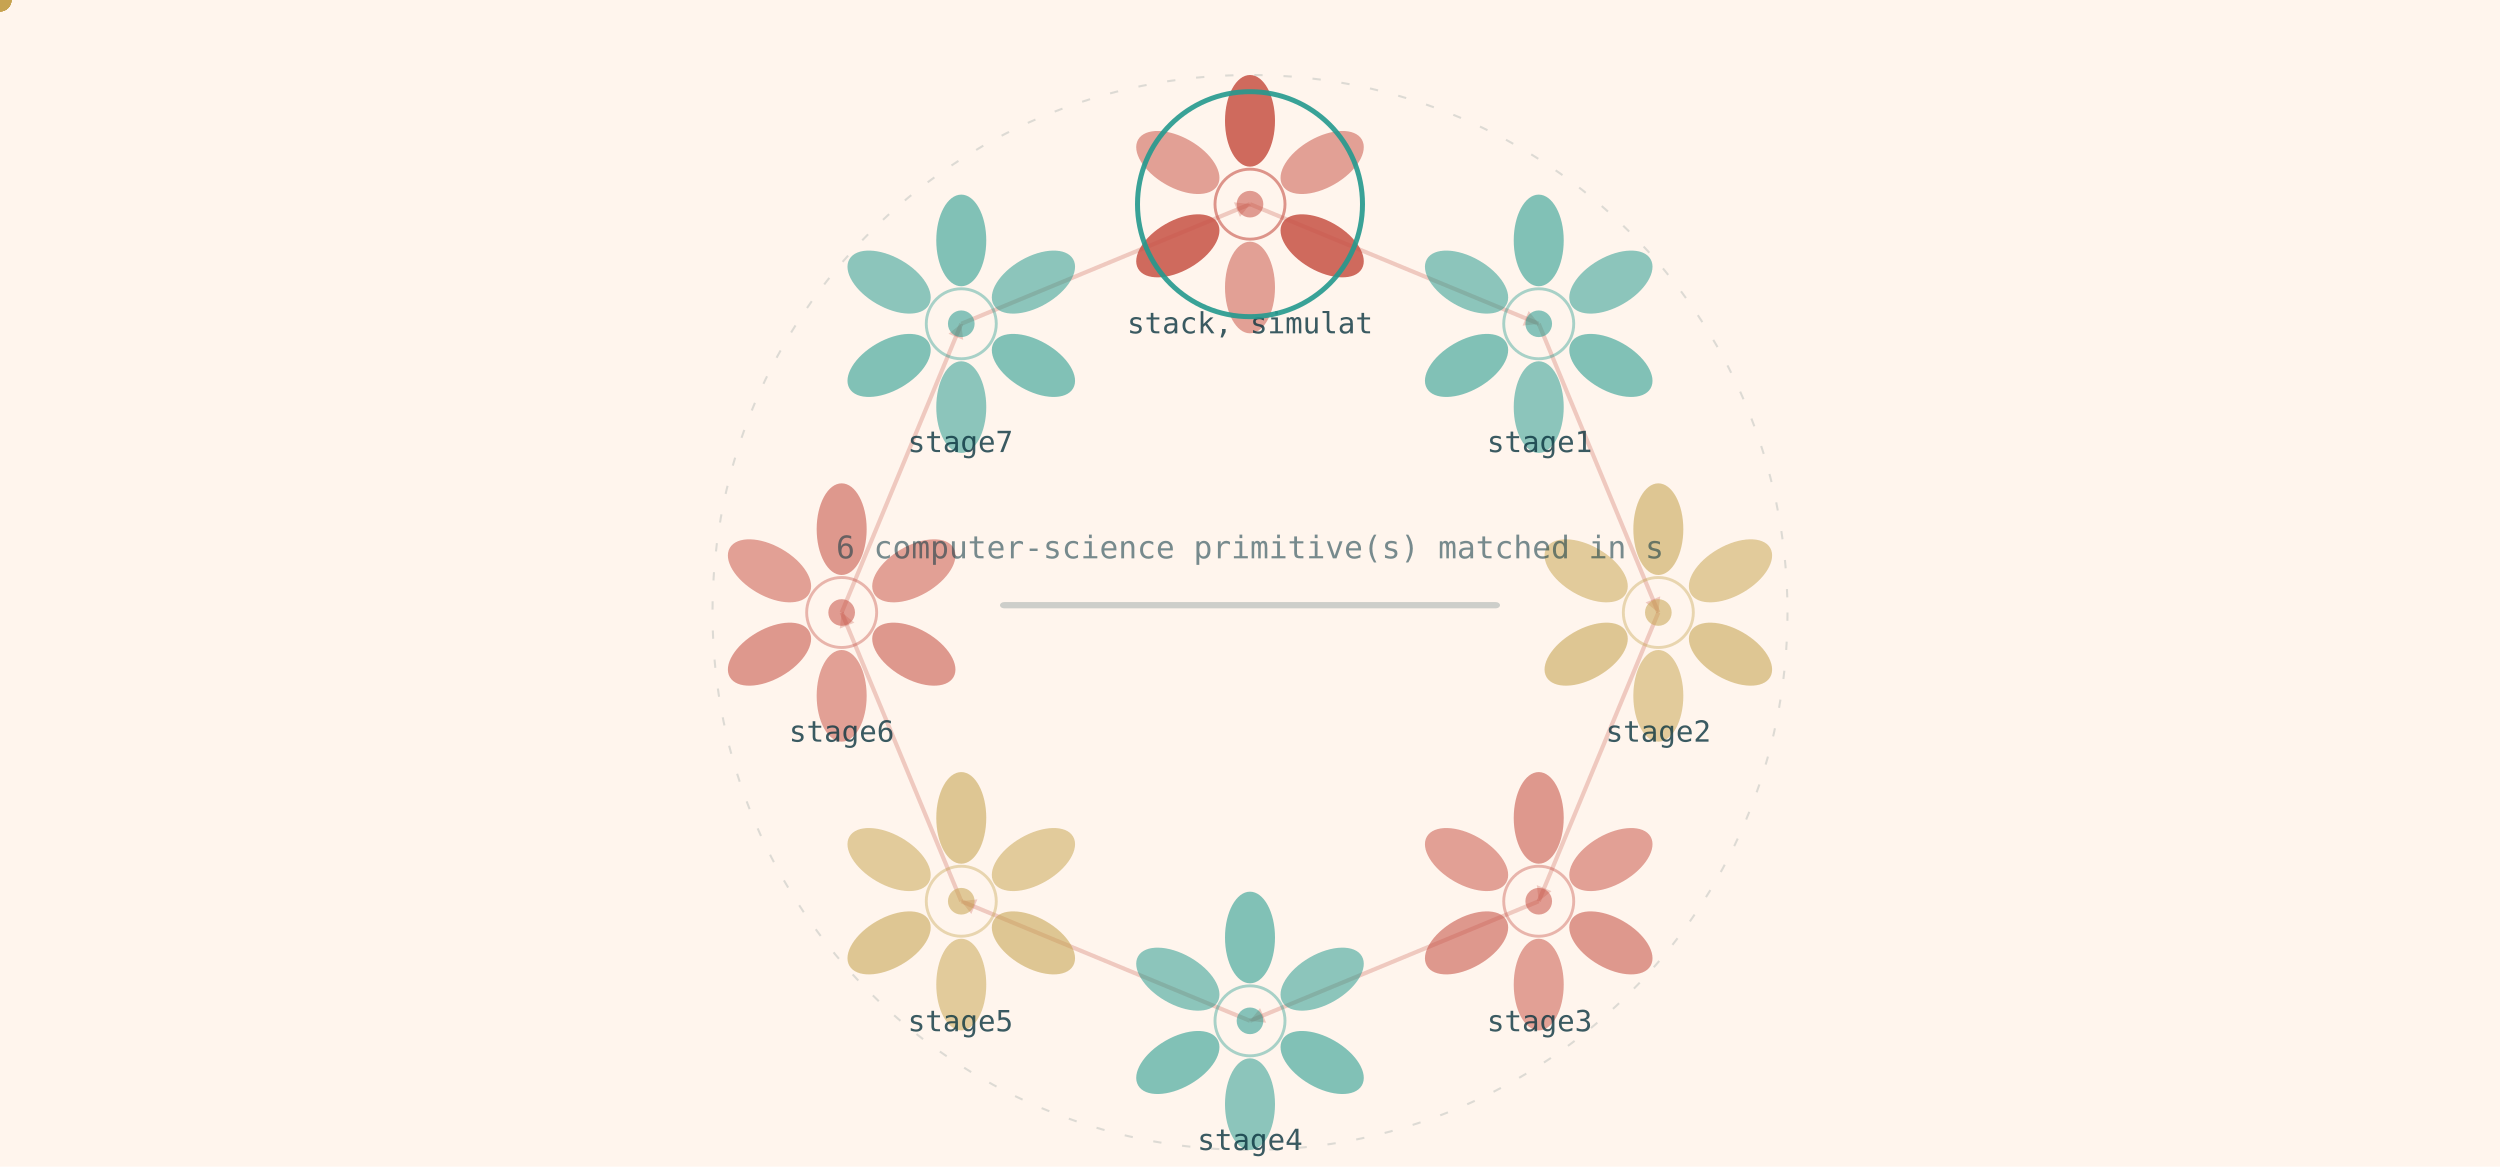
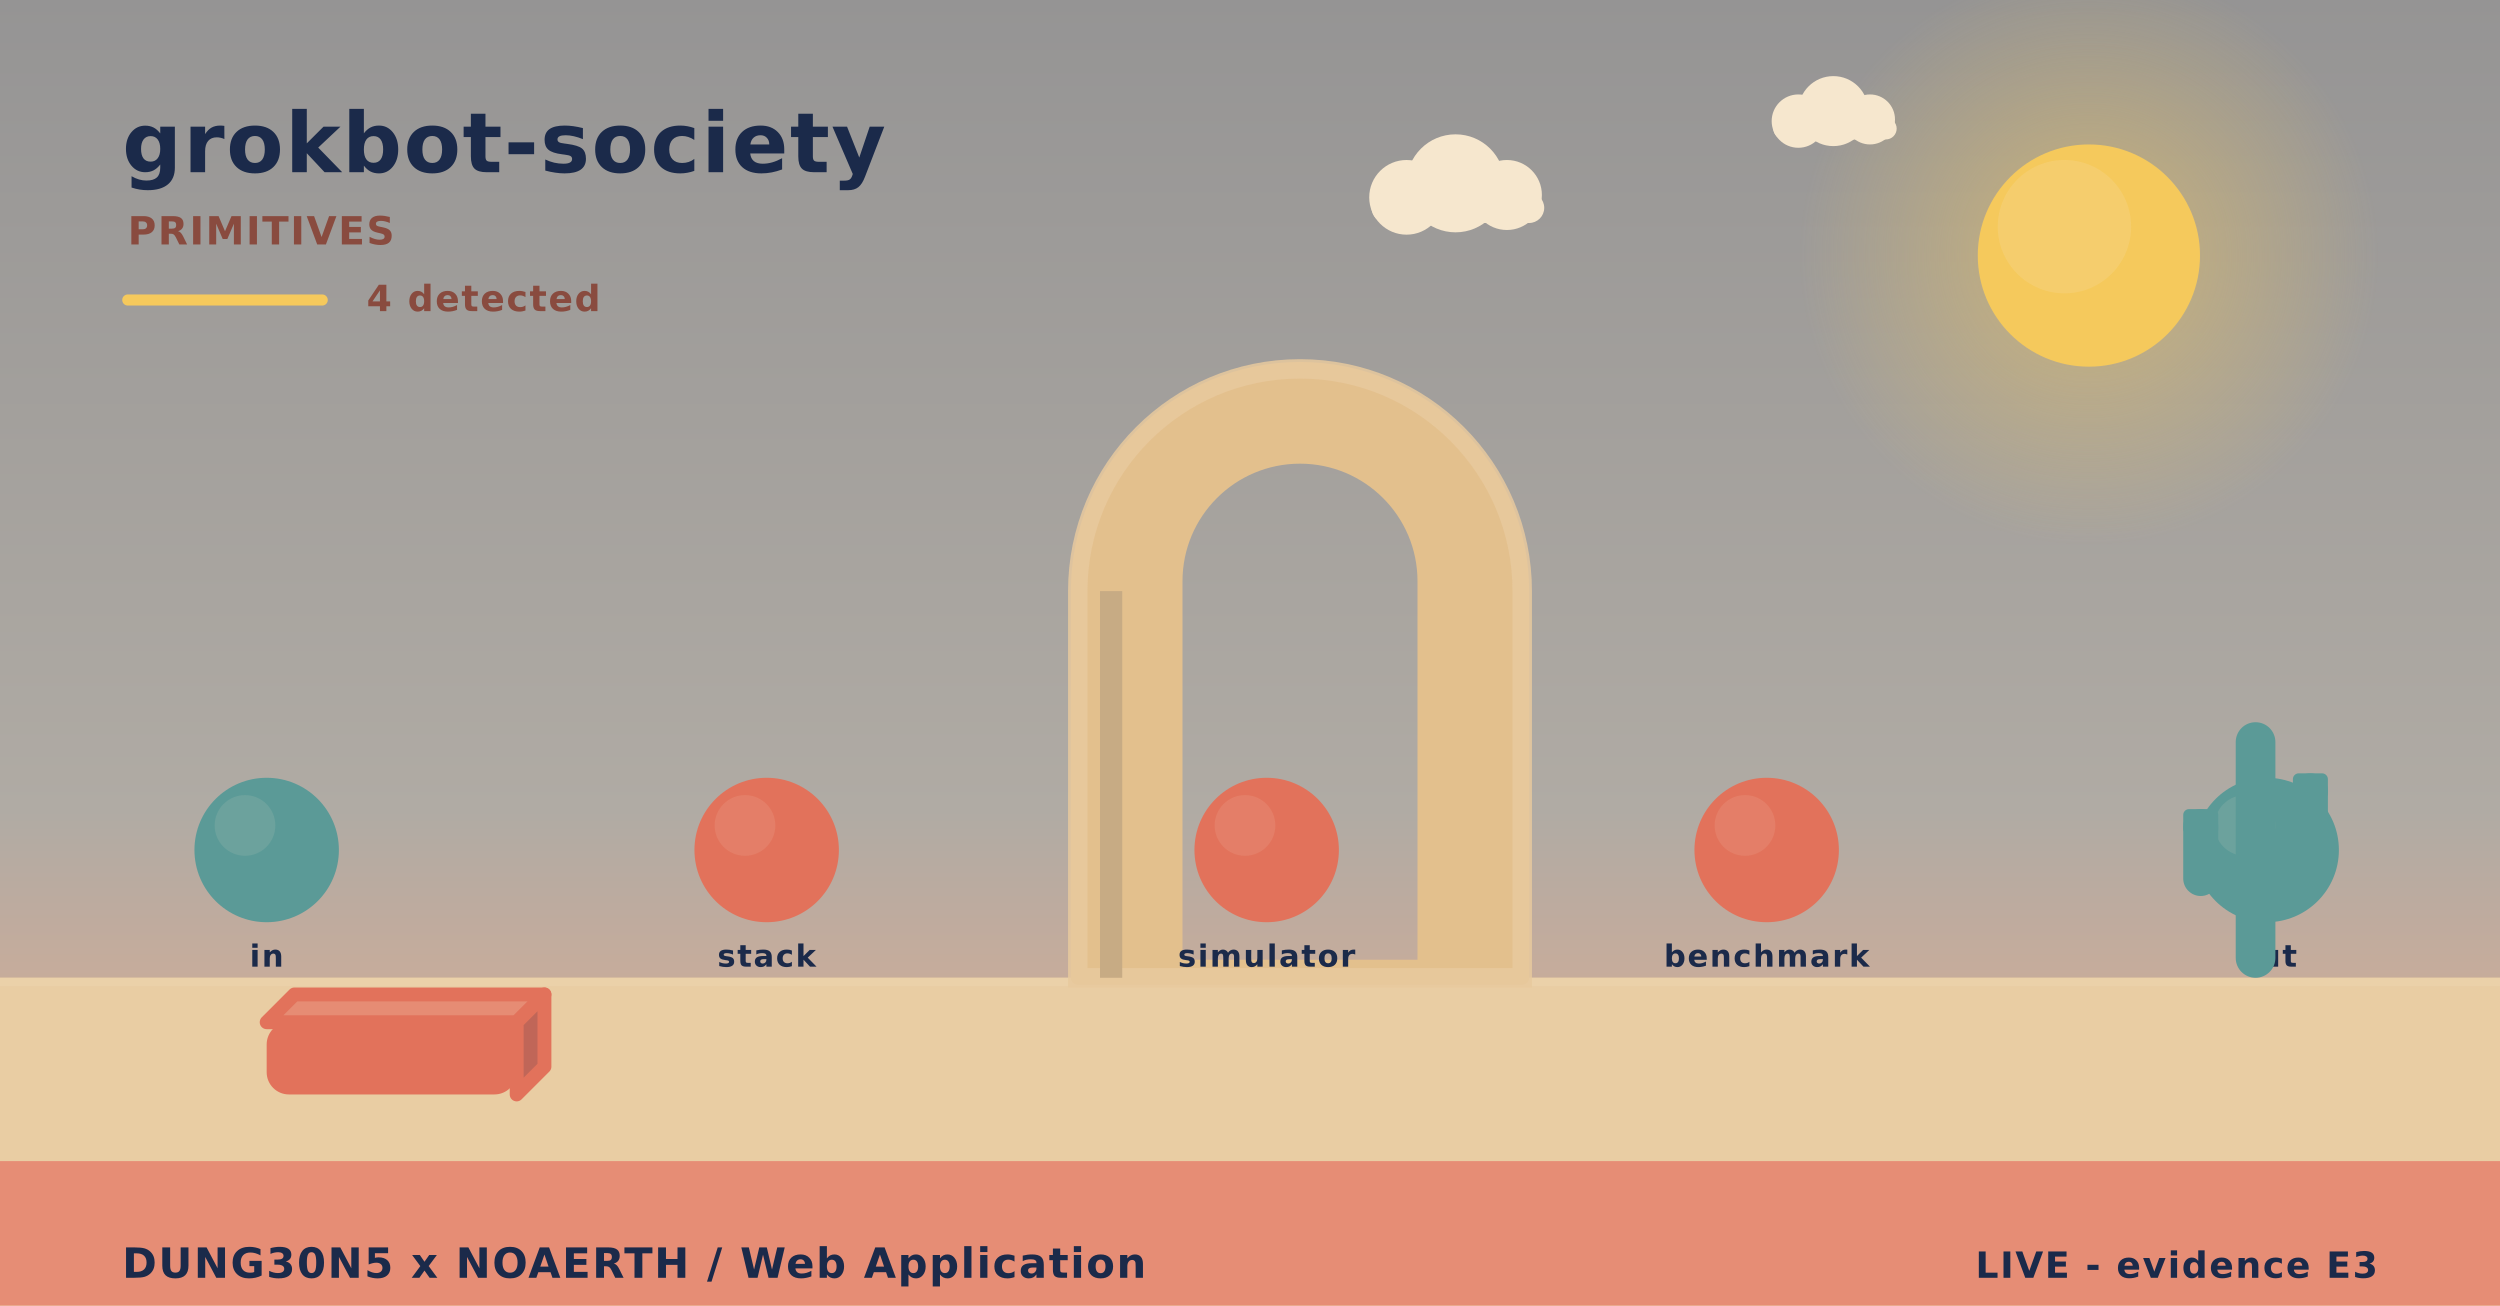
- <svg xmlns="http://www.w3.org/2000/svg" viewBox="0 0 1200 560" width="1200" height="560" role="img" aria-label="grokbot-society state machine">
-   <rect width="1200" height="560" fill="#fff5ed" />
-   <defs>
-     <linearGradient id="gs" x1="0" y1="0" x2="1" y2="1">
-       <stop offset="0%" stop-color="#c75346" />
-       <stop offset="100%" stop-color="#24998e" />
-     </linearGradient>
-   </defs>
-   <circle cx="600.00" cy="294.00" r="258.00" fill="none" stroke="rgba(9,52,63,0.140)" stroke-width="1.00" opacity="1.00" stroke-dasharray="4 10" />
-   <line x1="600.00" y1="98.00" x2="738.59" y2="155.41" stroke="rgba(199,83,70,0.500)" stroke-width="2.00" opacity="0.55" />
-   <polygon points="738.59,155.41 733.76,149.29 730.86,156.32" fill="rgba(199,83,70,0.500)" opacity="0.55" />
-   <g opacity="0.9">
-     <circle cx="0.00" cy="0.00" r="5.50" fill="#c7a350" opacity="1.00" />
-     <animateTransform attributeName="transform" type="translate" values="600.00,98.00 738.59,155.41" dur="7.3s" begin="0.0s" repeatCount="indefinite" />
-     <animateTransform attributeName="transform" type="translate" values="738.59,155.41 600.00,98.00" dur="7.3s" begin="3.65s" repeatCount="indefinite" />
+ <svg xmlns="http://www.w3.org/2000/svg" width="900" height="470" viewBox="0 0 900 470" role="img" aria-label="grokbot-society - how it behaves">
+   <linearGradient id="skys" x1="0" y1="0" x2="0" y2="1">
+     <stop offset="0" stop-color="#959494" />
+     <stop offset="0.62" stop-color="#b0aba4" />
+     <stop offset="1" stop-color="#f3ad8a" />
+   </linearGradient>
+   <rect width="900" height="470" fill="url(#skys)" />
+   <radialGradient id="suns">
+     <stop offset="0.35" stop-color="#f5c95c" stop-opacity="0.34" />
+     <stop offset="1" stop-color="#f5c95c" stop-opacity="0" />
+   </radialGradient>
+   <circle cx="752" cy="92" r="104" fill="url(#suns)" />
+   <circle cx="752" cy="92" r="40" fill="#f5c95c" />
+   <circle cx="743.2" cy="81.6" r="24" fill="#f5d27e" opacity="0.5" />
+   <g>
+     <circle cx="524" cy="66" r="17.64" fill="#f6e7ce" />
+     <circle cx="506.36" cy="71.04" r="13.44" fill="#f6e7ce" />
+     <circle cx="542.48" cy="70.2" r="12.6" fill="#f6e7ce" />
+     <rect x="493.76" y="69.36" width="62.16" height="10.92" rx="5.46" fill="#f6e7ce" />
+     <animateTransform attributeName="transform" type="translate" values="0 0;24 0;0 0" dur="36s" begin="0s" repeatCount="indefinite" />
  </g>
-   <line x1="738.59" y1="155.41" x2="796.00" y2="294.00" stroke="rgba(199,83,70,0.500)" stroke-width="2.00" opacity="0.55" />
-   <polygon points="796.00,294.00 796.91,286.26 789.89,289.17" fill="rgba(199,83,70,0.500)" opacity="0.55" />
-   <g opacity="0.9">
-     <circle cx="0.00" cy="0.00" r="5.50" fill="#c7a350" opacity="1.00" />
-     <animateTransform attributeName="transform" type="translate" values="738.59,155.41 796.00,294.00" dur="7.3s" begin="0.912s" repeatCount="indefinite" />
-     <animateTransform attributeName="transform" type="translate" values="796.00,294.00 738.59,155.41" dur="7.3s" begin="4.562s" repeatCount="indefinite" />
+   <g>
+     <circle cx="660" cy="40" r="12.6" fill="#f6e7ce" />
+     <circle cx="647.4" cy="43.6" r="9.6" fill="#f6e7ce" />
+     <circle cx="673.2" cy="43" r="9" fill="#f6e7ce" />
+     <rect x="638.4" y="42.4" width="44.4" height="7.8" rx="3.9" fill="#f6e7ce" />
+     <animateTransform attributeName="transform" type="translate" values="0 0;-18 0;0 0" dur="46s" begin="3s" repeatCount="indefinite" />
  </g>
-   <line x1="796.00" y1="294.00" x2="738.59" y2="432.59" stroke="rgba(199,83,70,0.500)" stroke-width="2.00" opacity="0.55" />
-   <polygon points="738.59,432.59 744.71,427.76 737.68,424.86" fill="rgba(199,83,70,0.500)" opacity="0.55" />
-   <g opacity="0.9">
-     <circle cx="0.00" cy="0.00" r="5.50" fill="#c7a350" opacity="1.00" />
-     <animateTransform attributeName="transform" type="translate" values="796.00,294.00 738.59,432.59" dur="7.3s" begin="1.825s" repeatCount="indefinite" />
-     <animateTransform attributeName="transform" type="translate" values="738.59,432.59 796.00,294.00" dur="7.3s" begin="5.475s" repeatCount="indefinite" />
+   <rect x="0" y="352" width="900" height="118" fill="#e9cda3" />
+   <rect x="0" y="352" width="900" height="3" fill="#ebd1a9" />
+   <text x="44" y="62" font-family="Verdana,DejaVu Sans,sans-serif" font-size="30" font-weight="700" letter-spacing="0.6" fill="#1b2a4a" text-anchor="start">grokbot-society</text>
+   <text x="46" y="88" font-family="Verdana,DejaVu Sans,sans-serif" font-size="14" font-weight="700" letter-spacing="0.6" fill="#894b3f" text-anchor="start">PRIMITIVES</text>
+   <rect x="44" y="106" width="74" height="4" rx="2" fill="#f5c95c" />
+   <text x="132" y="112" font-family="Verdana,DejaVu Sans,sans-serif" font-size="13" font-weight="700" letter-spacing="0.6" fill="#894b3f" text-anchor="start">4 detected</text>
+   <path d="M388,352 L388,212.8 A80,80 0 0 1 548,212.8 L548,352 Z M423.2,348 L423.2,209.22 A44.8,44.8 0 0 1 512.8,209.22 L512.8,348 Z" fill="#e3c08d" fill-rule="evenodd" stroke="#e3c08d" stroke-width="5" stroke-linejoin="round" />
+   <path d="M388,352 L388,212.8 A80,80 0 0 1 548,212.8 L548,352 Z" fill="none" stroke="#e8c99d" stroke-width="7" stroke-linecap="round" opacity="0.85" />
+   <rect x="396" y="212.8" width="8" height="139.2" fill="#c7ab84" />
+   <circle cx="96" cy="306" r="26" fill="#5b9a97" />
+   <circle cx="88.2" cy="297.16" r="10.92" fill="#7aa9a2" opacity="0.55" />
+   <text x="96" y="348" font-family="Verdana,DejaVu Sans,sans-serif" font-size="11" font-weight="700" letter-spacing="0.6" fill="#1b2a4a" text-anchor="middle">in</text>
+   <g>
+     <circle cx="276" cy="306" r="26" fill="#e2725b" />
+     <circle cx="268.2" cy="297.16" r="10.92" fill="#e68972" opacity="0.55" />
+     <animate attributeName="opacity" values="0.8;1;0.8" dur="4.6s" begin="0s" repeatCount="indefinite" />
  </g>
-   <line x1="738.59" y1="432.59" x2="600.00" y2="490.00" stroke="rgba(199,83,70,0.500)" stroke-width="2.00" opacity="0.55" />
-   <polygon points="600.00,490.00 607.74,490.91 604.83,483.89" fill="rgba(199,83,70,0.500)" opacity="0.55" />
-   <g opacity="0.9">
-     <circle cx="0.00" cy="0.00" r="5.50" fill="#c7a350" opacity="1.00" />
-     <animateTransform attributeName="transform" type="translate" values="738.59,432.59 600.00,490.00" dur="7.3s" begin="2.737s" repeatCount="indefinite" />
-     <animateTransform attributeName="transform" type="translate" values="600.00,490.00 738.59,432.59" dur="7.3s" begin="6.387s" repeatCount="indefinite" />
+   <text x="276" y="348" font-family="Verdana,DejaVu Sans,sans-serif" font-size="11" font-weight="700" letter-spacing="0.6" fill="#1b2a4a" text-anchor="middle">stack</text>
+   <g>
+     <circle cx="456" cy="306" r="26" fill="#e2725b" />
+     <circle cx="448.2" cy="297.16" r="10.92" fill="#e68972" opacity="0.55" />
+     <animate attributeName="opacity" values="0.8;1;0.8" dur="5.2s" begin="0s" repeatCount="indefinite" />
  </g>
-   <line x1="600.00" y1="490.00" x2="461.41" y2="432.59" stroke="rgba(199,83,70,0.500)" stroke-width="2.00" opacity="0.55" />
-   <polygon points="461.41,432.59 466.24,438.71 469.14,431.68" fill="rgba(199,83,70,0.500)" opacity="0.55" />
-   <g opacity="0.9">
-     <circle cx="0.00" cy="0.00" r="5.50" fill="#c7a350" opacity="1.00" />
-     <animateTransform attributeName="transform" type="translate" values="600.00,490.00 461.41,432.59" dur="7.3s" begin="3.65s" repeatCount="indefinite" />
-     <animateTransform attributeName="transform" type="translate" values="461.41,432.59 600.00,490.00" dur="7.3s" begin="7.3s" repeatCount="indefinite" />
+   <text x="456" y="348" font-family="Verdana,DejaVu Sans,sans-serif" font-size="11" font-weight="700" letter-spacing="0.6" fill="#1b2a4a" text-anchor="middle">simulator</text>
+   <g>
+     <circle cx="636" cy="306" r="26" fill="#e2725b" />
+     <circle cx="628.2" cy="297.16" r="10.92" fill="#e68972" opacity="0.55" />
+     <animate attributeName="opacity" values="0.8;1;0.8" dur="5.8s" begin="0s" repeatCount="indefinite" />
  </g>
-   <line x1="461.41" y1="432.59" x2="404.00" y2="294.00" stroke="rgba(199,83,70,0.500)" stroke-width="2.00" opacity="0.55" />
-   <polygon points="404.00,294.00 403.09,301.74 410.11,298.83" fill="rgba(199,83,70,0.500)" opacity="0.55" />
-   <g opacity="0.9">
-     <circle cx="0.00" cy="0.00" r="5.50" fill="#c7a350" opacity="1.00" />
-     <animateTransform attributeName="transform" type="translate" values="461.41,432.59 404.00,294.00" dur="7.3s" begin="4.562s" repeatCount="indefinite" />
-     <animateTransform attributeName="transform" type="translate" values="404.00,294.00 461.41,432.59" dur="7.3s" begin="8.213s" repeatCount="indefinite" />
-   </g>
-   <line x1="404.00" y1="294.00" x2="461.41" y2="155.41" stroke="rgba(199,83,70,0.500)" stroke-width="2.00" opacity="0.55" />
-   <polygon points="461.41,155.41 455.29,160.24 462.32,163.14" fill="rgba(199,83,70,0.500)" opacity="0.55" />
-   <g opacity="0.9">
-     <circle cx="0.00" cy="0.00" r="5.50" fill="#c7a350" opacity="1.00" />
-     <animateTransform attributeName="transform" type="translate" values="404.00,294.00 461.41,155.41" dur="7.3s" begin="5.475s" repeatCount="indefinite" />
-     <animateTransform attributeName="transform" type="translate" values="461.41,155.41 404.00,294.00" dur="7.3s" begin="9.125s" repeatCount="indefinite" />
-   </g>
-   <line x1="461.41" y1="155.41" x2="600.00" y2="98.00" stroke="rgba(199,83,70,0.500)" stroke-width="2.00" opacity="0.55" />
-   <polygon points="600.00,98.00 592.26,97.09 595.17,104.11" fill="rgba(199,83,70,0.500)" opacity="0.55" />
-   <g opacity="0.9">
-     <circle cx="0.00" cy="0.00" r="5.50" fill="#c7a350" opacity="1.00" />
-     <animateTransform attributeName="transform" type="translate" values="461.41,155.41 600.00,98.00" dur="7.3s" begin="6.388s" repeatCount="indefinite" />
-     <animateTransform attributeName="transform" type="translate" values="600.00,98.00 461.41,155.41" dur="7.3s" begin="10.037s" repeatCount="indefinite" />
-   </g>
-   <ellipse cx="600.00" cy="58.00" rx="12.00" ry="22.00" fill="rgba(199,83,70,0.900)" opacity="0.95" transform="rotate(0.0 600.00 58.00)" />
-   <ellipse cx="634.64" cy="78.00" rx="12.00" ry="22.00" fill="rgba(199,83,70,0.550)" opacity="0.95" transform="rotate(60.0 634.64 78.00)" />
-   <ellipse cx="634.64" cy="118.00" rx="12.00" ry="22.00" fill="rgba(199,83,70,0.900)" opacity="0.95" transform="rotate(120.0 634.64 118.00)" />
-   <ellipse cx="600.00" cy="138.00" rx="12.00" ry="22.00" fill="rgba(199,83,70,0.550)" opacity="0.95" transform="rotate(180.0 600.00 138.00)" />
-   <ellipse cx="565.36" cy="118.00" rx="12.00" ry="22.00" fill="rgba(199,83,70,0.900)" opacity="0.95" transform="rotate(240.0 565.36 118.00)" />
-   <ellipse cx="565.36" cy="78.00" rx="12.00" ry="22.00" fill="rgba(199,83,70,0.550)" opacity="0.95" transform="rotate(300.0 565.36 78.00)" />
-   <circle cx="600.00" cy="98.00" r="16.80" fill="none" stroke="rgba(199,83,70,0.900)" stroke-width="1.40" opacity="0.66" />
-   <circle cx="600.00" cy="98.00" r="6.40" fill="rgba(199,83,70,0.550)" opacity="1.00" />
-   <text x="600" y="160" font-family="ui-monospace,Menlo,monospace" font-size="14" fill="rgba(9,52,63,0.800)" text-anchor="middle">stack, simulat</text>
-   <g>
-     <circle cx="600.00" cy="98.00" r="54.00" fill="none" stroke="#24998e" stroke-width="2.40" opacity="0.90" />
-     <animate attributeName="opacity" values="0.25;1.0;0.25" dur="14.6s" begin="0.0s" repeatCount="indefinite" />
-   </g>
-   <ellipse cx="738.59" cy="115.41" rx="12.00" ry="22.00" fill="rgba(36,153,142,0.600)" opacity="0.95" transform="rotate(0.0 738.59 115.41)" />
-   <ellipse cx="773.23" cy="135.41" rx="12.00" ry="22.00" fill="rgba(36,153,142,0.550)" opacity="0.95" transform="rotate(60.0 773.23 135.41)" />
-   <ellipse cx="773.23" cy="175.41" rx="12.00" ry="22.00" fill="rgba(36,153,142,0.600)" opacity="0.95" transform="rotate(120.0 773.23 175.41)" />
-   <ellipse cx="738.59" cy="195.41" rx="12.00" ry="22.00" fill="rgba(36,153,142,0.550)" opacity="0.95" transform="rotate(180.0 738.59 195.41)" />
-   <ellipse cx="703.95" cy="175.41" rx="12.00" ry="22.00" fill="rgba(36,153,142,0.600)" opacity="0.95" transform="rotate(240.0 703.95 175.41)" />
-   <ellipse cx="703.95" cy="135.41" rx="12.00" ry="22.00" fill="rgba(36,153,142,0.550)" opacity="0.95" transform="rotate(300.0 703.95 135.41)" />
-   <circle cx="738.59" cy="155.41" r="16.80" fill="none" stroke="rgba(36,153,142,0.600)" stroke-width="1.40" opacity="0.66" />
-   <circle cx="738.59" cy="155.41" r="6.40" fill="rgba(36,153,142,0.550)" opacity="1.00" />
-   <text x="739" y="217" font-family="ui-monospace,Menlo,monospace" font-size="14" fill="rgba(9,52,63,0.800)" text-anchor="middle">stage1</text>
-   <ellipse cx="796.00" cy="254.00" rx="12.00" ry="22.00" fill="rgba(199,163,80,0.600)" opacity="0.95" transform="rotate(0.0 796.00 254.00)" />
-   <ellipse cx="830.64" cy="274.00" rx="12.00" ry="22.00" fill="rgba(199,163,80,0.550)" opacity="0.95" transform="rotate(60.0 830.64 274.00)" />
-   <ellipse cx="830.64" cy="314.00" rx="12.00" ry="22.00" fill="rgba(199,163,80,0.600)" opacity="0.95" transform="rotate(120.0 830.64 314.00)" />
-   <ellipse cx="796.00" cy="334.00" rx="12.00" ry="22.00" fill="rgba(199,163,80,0.550)" opacity="0.95" transform="rotate(180.0 796.00 334.00)" />
-   <ellipse cx="761.36" cy="314.00" rx="12.00" ry="22.00" fill="rgba(199,163,80,0.600)" opacity="0.95" transform="rotate(240.0 761.36 314.00)" />
-   <ellipse cx="761.36" cy="274.00" rx="12.00" ry="22.00" fill="rgba(199,163,80,0.550)" opacity="0.95" transform="rotate(300.0 761.36 274.00)" />
-   <circle cx="796.00" cy="294.00" r="16.80" fill="none" stroke="rgba(199,163,80,0.600)" stroke-width="1.40" opacity="0.66" />
-   <circle cx="796.00" cy="294.00" r="6.40" fill="rgba(199,163,80,0.550)" opacity="1.00" />
-   <text x="796" y="356" font-family="ui-monospace,Menlo,monospace" font-size="14" fill="rgba(9,52,63,0.800)" text-anchor="middle">stage2</text>
-   <ellipse cx="738.59" cy="392.59" rx="12.00" ry="22.00" fill="rgba(199,83,70,0.600)" opacity="0.95" transform="rotate(0.0 738.59 392.59)" />
-   <ellipse cx="773.23" cy="412.59" rx="12.00" ry="22.00" fill="rgba(199,83,70,0.550)" opacity="0.95" transform="rotate(60.0 773.23 412.59)" />
-   <ellipse cx="773.23" cy="452.59" rx="12.00" ry="22.00" fill="rgba(199,83,70,0.600)" opacity="0.95" transform="rotate(120.0 773.23 452.59)" />
-   <ellipse cx="738.59" cy="472.59" rx="12.00" ry="22.00" fill="rgba(199,83,70,0.550)" opacity="0.95" transform="rotate(180.0 738.59 472.59)" />
-   <ellipse cx="703.95" cy="452.59" rx="12.00" ry="22.00" fill="rgba(199,83,70,0.600)" opacity="0.95" transform="rotate(240.0 703.95 452.59)" />
-   <ellipse cx="703.95" cy="412.59" rx="12.00" ry="22.00" fill="rgba(199,83,70,0.550)" opacity="0.95" transform="rotate(300.0 703.95 412.59)" />
-   <circle cx="738.59" cy="432.59" r="16.80" fill="none" stroke="rgba(199,83,70,0.600)" stroke-width="1.40" opacity="0.66" />
-   <circle cx="738.59" cy="432.59" r="6.40" fill="rgba(199,83,70,0.550)" opacity="1.00" />
-   <text x="739" y="495" font-family="ui-monospace,Menlo,monospace" font-size="14" fill="rgba(9,52,63,0.800)" text-anchor="middle">stage3</text>
-   <ellipse cx="600.00" cy="450.00" rx="12.00" ry="22.00" fill="rgba(36,153,142,0.600)" opacity="0.95" transform="rotate(0.0 600.00 450.00)" />
-   <ellipse cx="634.64" cy="470.00" rx="12.00" ry="22.00" fill="rgba(36,153,142,0.550)" opacity="0.95" transform="rotate(60.0 634.64 470.00)" />
-   <ellipse cx="634.64" cy="510.00" rx="12.00" ry="22.00" fill="rgba(36,153,142,0.600)" opacity="0.95" transform="rotate(120.0 634.64 510.00)" />
-   <ellipse cx="600.00" cy="530.00" rx="12.00" ry="22.00" fill="rgba(36,153,142,0.550)" opacity="0.95" transform="rotate(180.0 600.00 530.00)" />
-   <ellipse cx="565.36" cy="510.00" rx="12.00" ry="22.00" fill="rgba(36,153,142,0.600)" opacity="0.95" transform="rotate(240.0 565.36 510.00)" />
-   <ellipse cx="565.36" cy="470.00" rx="12.00" ry="22.00" fill="rgba(36,153,142,0.550)" opacity="0.95" transform="rotate(300.0 565.36 470.00)" />
-   <circle cx="600.00" cy="490.00" r="16.80" fill="none" stroke="rgba(36,153,142,0.600)" stroke-width="1.40" opacity="0.66" />
-   <circle cx="600.00" cy="490.00" r="6.40" fill="rgba(36,153,142,0.550)" opacity="1.00" />
-   <text x="600" y="552" font-family="ui-monospace,Menlo,monospace" font-size="14" fill="rgba(9,52,63,0.800)" text-anchor="middle">stage4</text>
-   <ellipse cx="461.41" cy="392.59" rx="12.00" ry="22.00" fill="rgba(199,163,80,0.600)" opacity="0.95" transform="rotate(0.0 461.41 392.59)" />
-   <ellipse cx="496.05" cy="412.59" rx="12.00" ry="22.00" fill="rgba(199,163,80,0.550)" opacity="0.95" transform="rotate(60.0 496.05 412.59)" />
-   <ellipse cx="496.05" cy="452.59" rx="12.00" ry="22.00" fill="rgba(199,163,80,0.600)" opacity="0.95" transform="rotate(120.0 496.05 452.59)" />
-   <ellipse cx="461.41" cy="472.59" rx="12.00" ry="22.00" fill="rgba(199,163,80,0.550)" opacity="0.95" transform="rotate(180.0 461.41 472.59)" />
-   <ellipse cx="426.77" cy="452.59" rx="12.00" ry="22.00" fill="rgba(199,163,80,0.600)" opacity="0.95" transform="rotate(240.0 426.77 452.59)" />
-   <ellipse cx="426.77" cy="412.59" rx="12.00" ry="22.00" fill="rgba(199,163,80,0.550)" opacity="0.95" transform="rotate(300.0 426.77 412.59)" />
-   <circle cx="461.41" cy="432.59" r="16.80" fill="none" stroke="rgba(199,163,80,0.600)" stroke-width="1.40" opacity="0.66" />
-   <circle cx="461.41" cy="432.59" r="6.40" fill="rgba(199,163,80,0.550)" opacity="1.00" />
-   <text x="461" y="495" font-family="ui-monospace,Menlo,monospace" font-size="14" fill="rgba(9,52,63,0.800)" text-anchor="middle">stage5</text>
-   <ellipse cx="404.00" cy="254.00" rx="12.00" ry="22.00" fill="rgba(199,83,70,0.600)" opacity="0.95" transform="rotate(0.0 404.00 254.00)" />
-   <ellipse cx="438.64" cy="274.00" rx="12.00" ry="22.00" fill="rgba(199,83,70,0.550)" opacity="0.95" transform="rotate(60.0 438.64 274.00)" />
-   <ellipse cx="438.64" cy="314.00" rx="12.00" ry="22.00" fill="rgba(199,83,70,0.600)" opacity="0.95" transform="rotate(120.0 438.64 314.00)" />
-   <ellipse cx="404.00" cy="334.00" rx="12.00" ry="22.00" fill="rgba(199,83,70,0.550)" opacity="0.95" transform="rotate(180.0 404.00 334.00)" />
-   <ellipse cx="369.36" cy="314.00" rx="12.00" ry="22.00" fill="rgba(199,83,70,0.600)" opacity="0.95" transform="rotate(240.0 369.36 314.00)" />
-   <ellipse cx="369.36" cy="274.00" rx="12.00" ry="22.00" fill="rgba(199,83,70,0.550)" opacity="0.95" transform="rotate(300.0 369.36 274.00)" />
-   <circle cx="404.00" cy="294.00" r="16.80" fill="none" stroke="rgba(199,83,70,0.600)" stroke-width="1.40" opacity="0.66" />
-   <circle cx="404.00" cy="294.00" r="6.40" fill="rgba(199,83,70,0.550)" opacity="1.00" />
-   <text x="404" y="356" font-family="ui-monospace,Menlo,monospace" font-size="14" fill="rgba(9,52,63,0.800)" text-anchor="middle">stage6</text>
-   <ellipse cx="461.41" cy="115.41" rx="12.00" ry="22.00" fill="rgba(36,153,142,0.600)" opacity="0.95" transform="rotate(0.0 461.41 115.41)" />
-   <ellipse cx="496.05" cy="135.41" rx="12.00" ry="22.00" fill="rgba(36,153,142,0.550)" opacity="0.95" transform="rotate(60.0 496.05 135.41)" />
-   <ellipse cx="496.05" cy="175.41" rx="12.00" ry="22.00" fill="rgba(36,153,142,0.600)" opacity="0.95" transform="rotate(120.0 496.05 175.41)" />
-   <ellipse cx="461.41" cy="195.41" rx="12.00" ry="22.00" fill="rgba(36,153,142,0.550)" opacity="0.95" transform="rotate(180.0 461.41 195.41)" />
-   <ellipse cx="426.77" cy="175.41" rx="12.00" ry="22.00" fill="rgba(36,153,142,0.600)" opacity="0.95" transform="rotate(240.0 426.77 175.41)" />
-   <ellipse cx="426.77" cy="135.41" rx="12.00" ry="22.00" fill="rgba(36,153,142,0.550)" opacity="0.95" transform="rotate(300.0 426.77 135.41)" />
-   <circle cx="461.41" cy="155.41" r="16.80" fill="none" stroke="rgba(36,153,142,0.600)" stroke-width="1.40" opacity="0.66" />
-   <circle cx="461.41" cy="155.41" r="6.40" fill="rgba(36,153,142,0.550)" opacity="1.00" />
-   <text x="461" y="217" font-family="ui-monospace,Menlo,monospace" font-size="14" fill="rgba(9,52,63,0.800)" text-anchor="middle">stage7</text>
-   <rect x="480.00" y="289.00" width="240.00" height="3.00" rx="2.00" fill="rgba(9,52,63,0.200)" opacity="1.00" />
-   <text x="600" y="268" font-family="ui-monospace,Menlo,monospace" font-size="15" fill="rgba(9,52,63,0.550)" text-anchor="middle">6 computer-science primitive(s) matched in s</text>
+   <text x="636" y="348" font-family="Verdana,DejaVu Sans,sans-serif" font-size="11" font-weight="700" letter-spacing="0.6" fill="#1b2a4a" text-anchor="middle">benchmark</text>
+   <circle cx="816" cy="306" r="26" fill="#5b9a97" />
+   <circle cx="808.2" cy="297.16" r="10.92" fill="#7aa9a2" opacity="0.55" />
+   <text x="816" y="348" font-family="Verdana,DejaVu Sans,sans-serif" font-size="11" font-weight="700" letter-spacing="0.6" fill="#1b2a4a" text-anchor="middle">out</text>
+   <path d="M96,368 L186,368 L196,358 L106,358 Z" fill="#e68c74" stroke="#e2725b" stroke-width="5" stroke-linejoin="round" />
+   <path d="M186,368 L196,358 L196,384 L186,394 Z" fill="#c06658" stroke="#e2725b" stroke-width="5" stroke-linejoin="round" />
+   <rect x="96" y="368" width="90" height="26" rx="8" fill="#e2725b" />
+   <rect x="804.86" y="260" width="14.28" height="92" rx="7.14" fill="#5b9a97" />
+   <rect x="785.96" y="291.28" width="12.6" height="31.28" rx="6.3" fill="#5b9a97" />
+   <rect x="785.96" y="291.28" width="12.6" height="9.2" rx="2.1" fill="#5b9a97" />
+   <rect x="825.44" y="278.4" width="12.6" height="31.28" rx="6.3" fill="#5b9a97" />
+   <rect x="825.44" y="278.4" width="12.6" height="9.2" rx="2.1" fill="#5b9a97" />
+   <rect x="0" y="418" width="900" height="52" rx="0" fill="#e68972" opacity="0.94" />
+   <text x="44" y="460" font-family="Verdana,DejaVu Sans,sans-serif" font-size="15" font-weight="700" letter-spacing="0.6" fill="#1b2a4a" text-anchor="start">DUNG30N5 x NOAERTH  /  Web Application</text>
+   <text x="856" y="460" font-family="Verdana,DejaVu Sans,sans-serif" font-size="13" font-weight="700" letter-spacing="0.6" fill="#1b2a4a" text-anchor="end">LIVE  -  evidence E3</text>
</svg>
